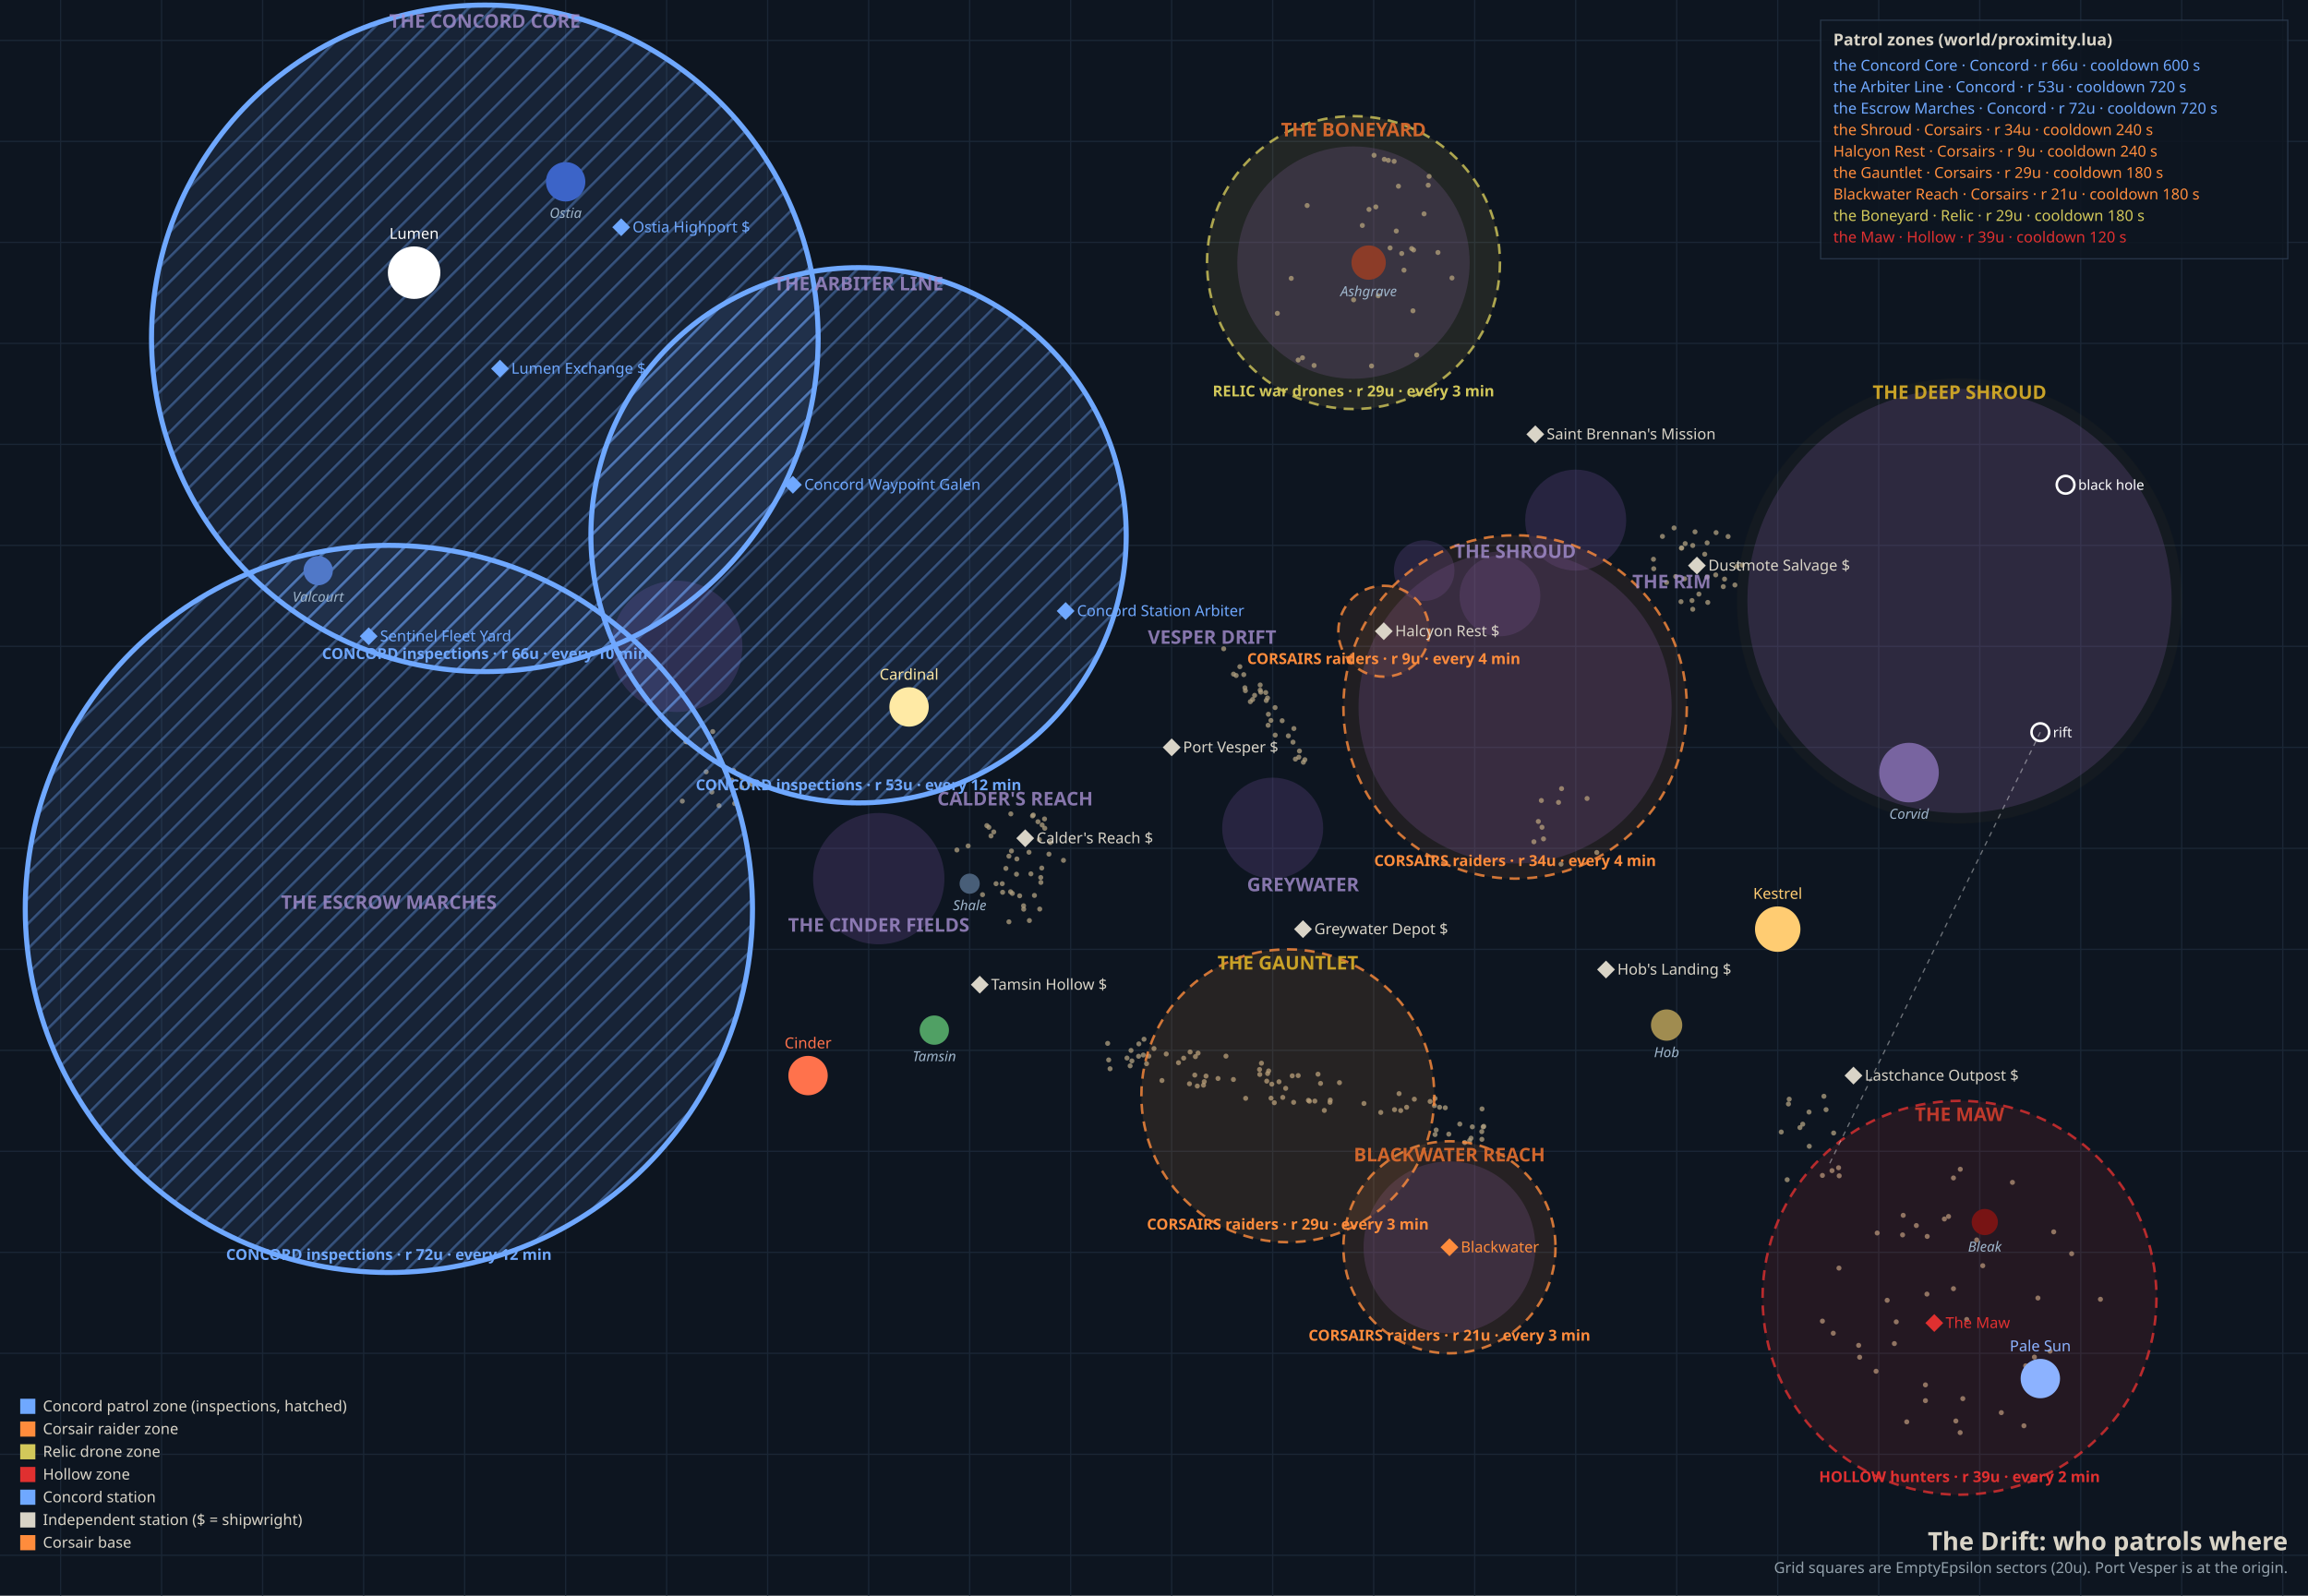
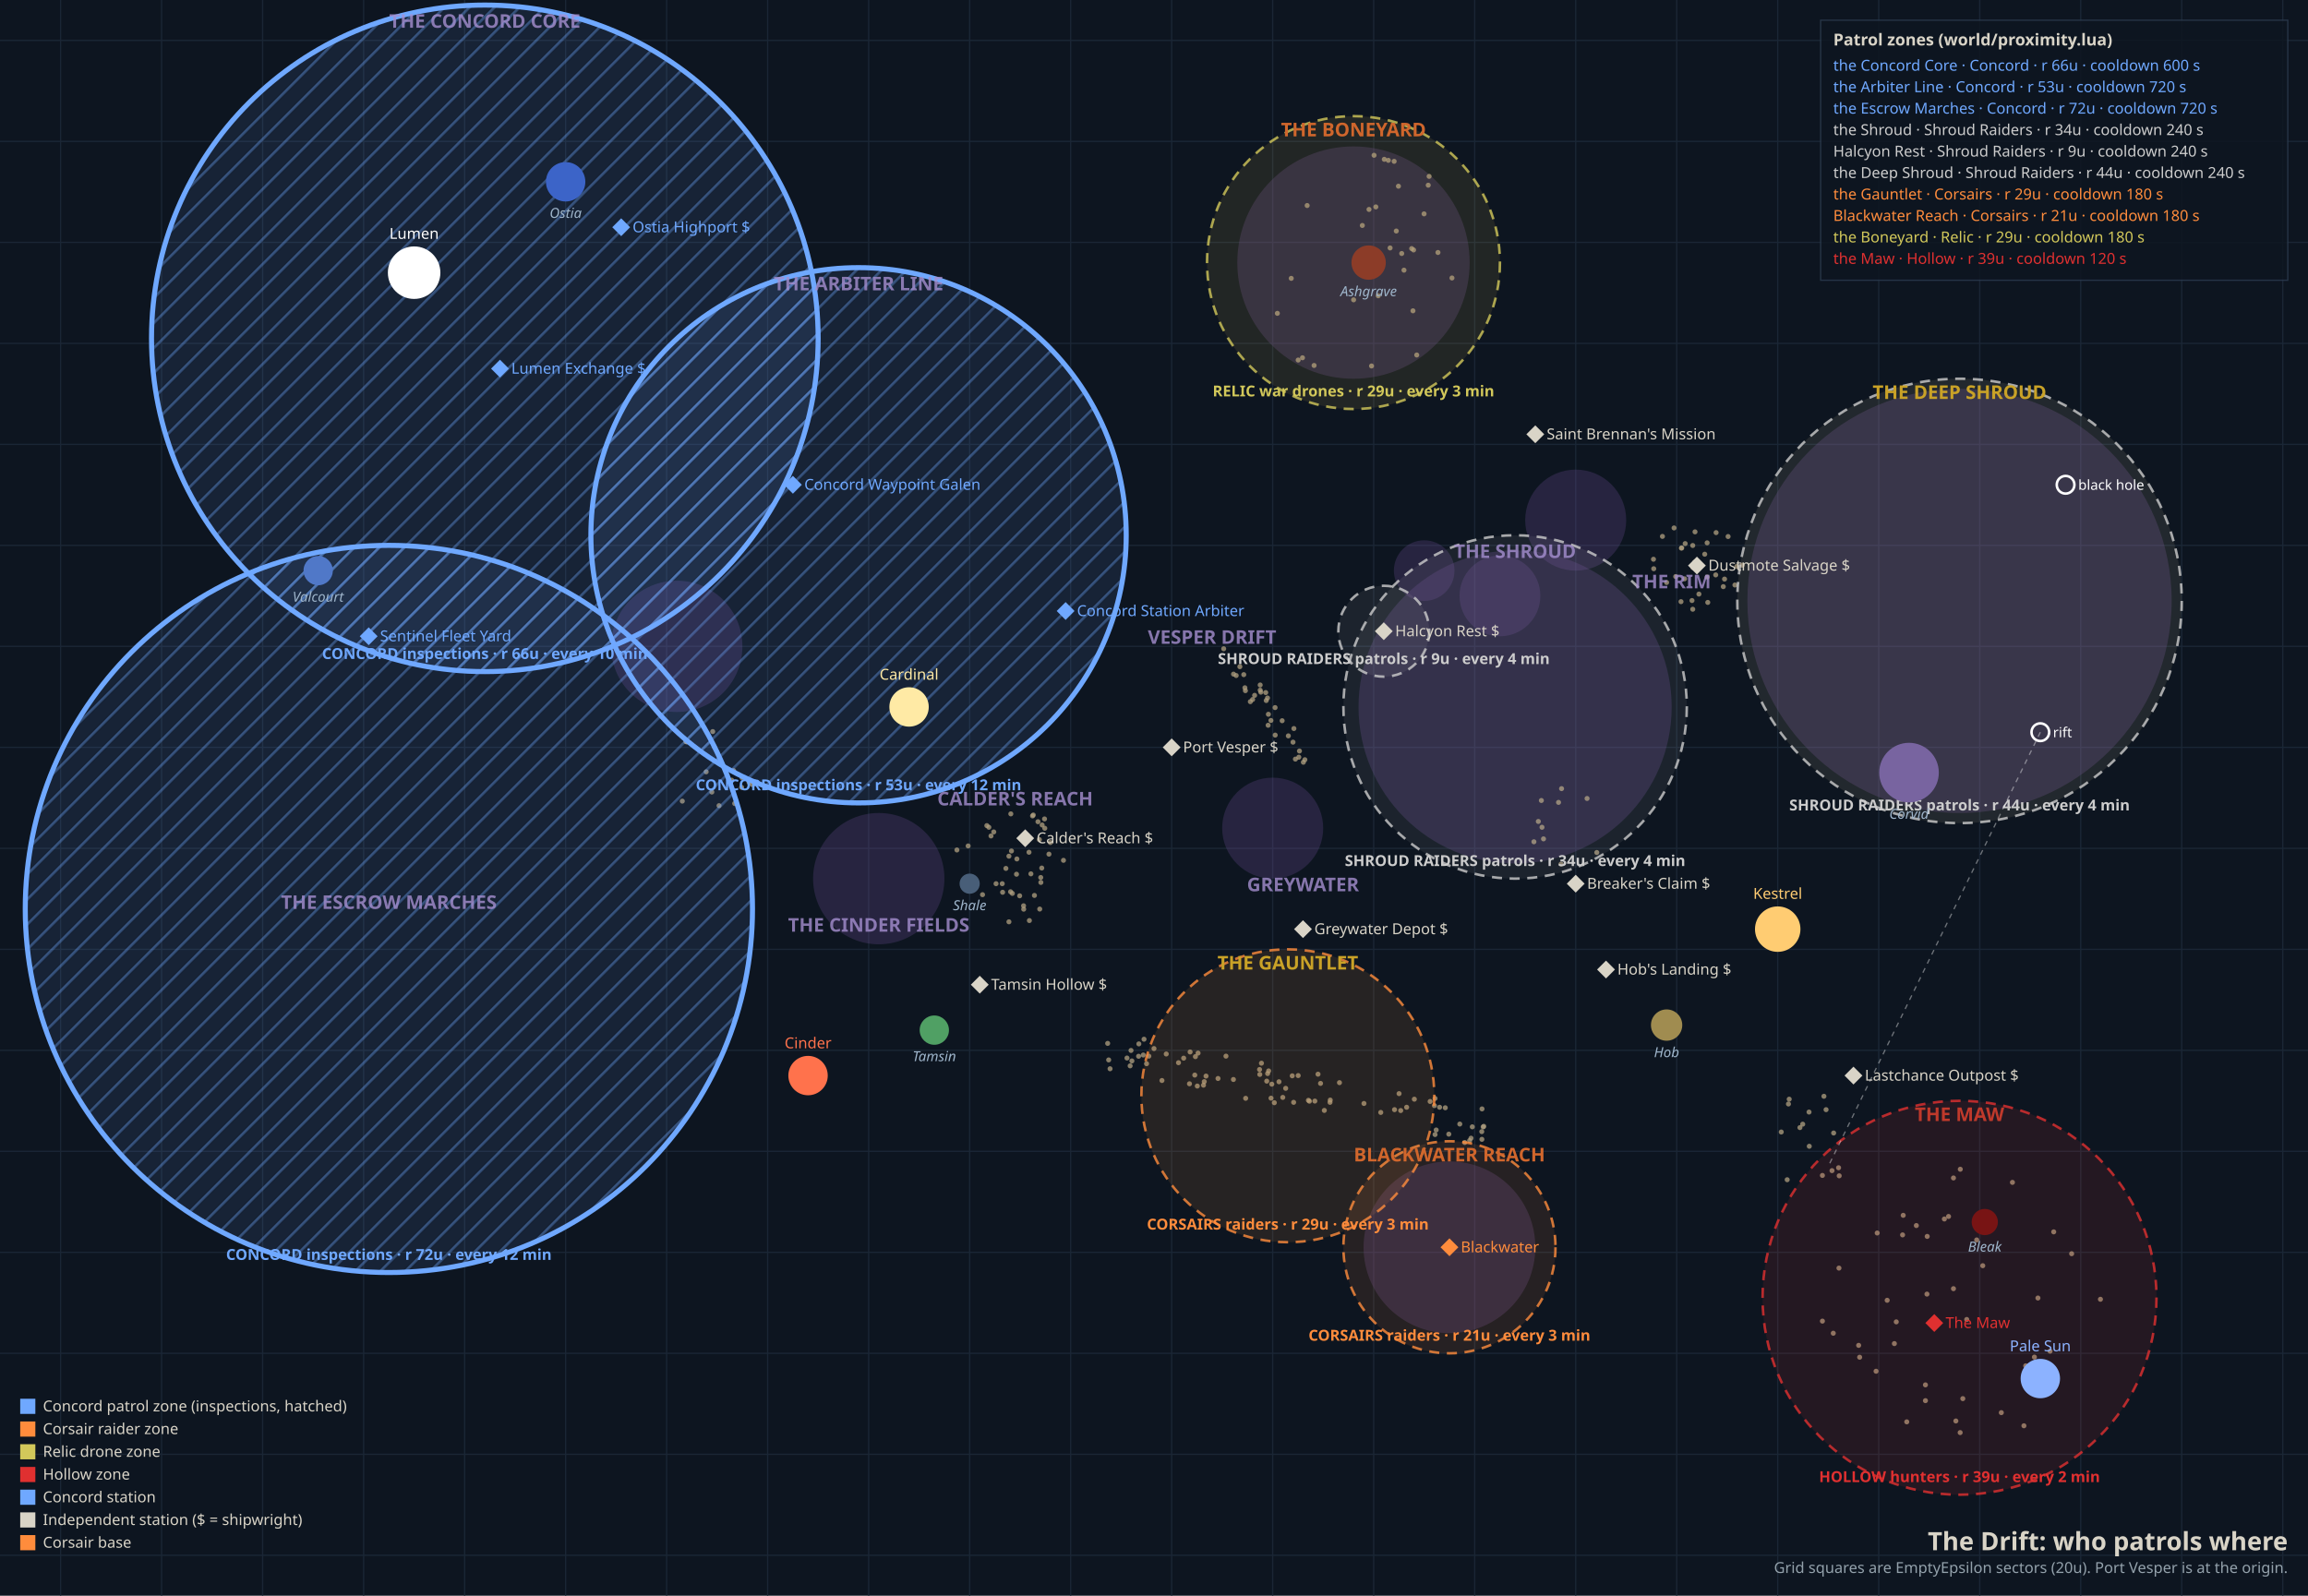
<svg xmlns="http://www.w3.org/2000/svg" viewBox="0 0 1828 1264" font-family="system-ui, sans-serif">
  <rect width="1828" height="1264" fill="#0d1520" />
  <line x1="-32.0" y1="0" x2="-32.0" y2="1264" stroke="#1a2635" stroke-width="1" />
  <line x1="48.0" y1="0" x2="48.0" y2="1264" stroke="#1a2635" stroke-width="1" />
  <line x1="128.0" y1="0" x2="128.0" y2="1264" stroke="#1a2635" stroke-width="1" />
  <line x1="208.0" y1="0" x2="208.0" y2="1264" stroke="#1a2635" stroke-width="1" />
  <line x1="288.0" y1="0" x2="288.0" y2="1264" stroke="#1a2635" stroke-width="1" />
  <line x1="368.0" y1="0" x2="368.0" y2="1264" stroke="#1a2635" stroke-width="1" />
  <line x1="448.0" y1="0" x2="448.0" y2="1264" stroke="#1a2635" stroke-width="1" />
  <line x1="528.0" y1="0" x2="528.0" y2="1264" stroke="#1a2635" stroke-width="1" />
  <line x1="608.0" y1="0" x2="608.0" y2="1264" stroke="#1a2635" stroke-width="1" />
  <line x1="688.0" y1="0" x2="688.0" y2="1264" stroke="#1a2635" stroke-width="1" />
  <line x1="768.0" y1="0" x2="768.0" y2="1264" stroke="#1a2635" stroke-width="1" />
  <line x1="848.0" y1="0" x2="848.0" y2="1264" stroke="#1a2635" stroke-width="1" />
  <line x1="928.0" y1="0" x2="928.0" y2="1264" stroke="#1a2635" stroke-width="1" />
  <line x1="1008.0" y1="0" x2="1008.0" y2="1264" stroke="#1a2635" stroke-width="1" />
  <line x1="1088.0" y1="0" x2="1088.0" y2="1264" stroke="#1a2635" stroke-width="1" />
  <line x1="1168.0" y1="0" x2="1168.0" y2="1264" stroke="#1a2635" stroke-width="1" />
  <line x1="1248.0" y1="0" x2="1248.0" y2="1264" stroke="#1a2635" stroke-width="1" />
  <line x1="1328.0" y1="0" x2="1328.0" y2="1264" stroke="#1a2635" stroke-width="1" />
  <line x1="1408.0" y1="0" x2="1408.0" y2="1264" stroke="#1a2635" stroke-width="1" />
  <line x1="1488.0" y1="0" x2="1488.0" y2="1264" stroke="#1a2635" stroke-width="1" />
  <line x1="1568.0" y1="0" x2="1568.0" y2="1264" stroke="#1a2635" stroke-width="1" />
  <line x1="1648.0" y1="0" x2="1648.0" y2="1264" stroke="#1a2635" stroke-width="1" />
  <line x1="1728.0" y1="0" x2="1728.0" y2="1264" stroke="#1a2635" stroke-width="1" />
  <line x1="1808.0" y1="0" x2="1808.0" y2="1264" stroke="#1a2635" stroke-width="1" />
  <line x1="0" y1="-48.0" x2="1828" y2="-48.0" stroke="#1a2635" stroke-width="1" />
  <line x1="0" y1="32.0" x2="1828" y2="32.0" stroke="#1a2635" stroke-width="1" />
  <line x1="0" y1="112.0" x2="1828" y2="112.0" stroke="#1a2635" stroke-width="1" />
  <line x1="0" y1="192.0" x2="1828" y2="192.0" stroke="#1a2635" stroke-width="1" />
  <line x1="0" y1="272.0" x2="1828" y2="272.0" stroke="#1a2635" stroke-width="1" />
  <line x1="0" y1="352.0" x2="1828" y2="352.0" stroke="#1a2635" stroke-width="1" />
  <line x1="0" y1="432.0" x2="1828" y2="432.0" stroke="#1a2635" stroke-width="1" />
  <line x1="0" y1="512.0" x2="1828" y2="512.0" stroke="#1a2635" stroke-width="1" />
  <line x1="0" y1="592.0" x2="1828" y2="592.0" stroke="#1a2635" stroke-width="1" />
  <line x1="0" y1="672.0" x2="1828" y2="672.0" stroke="#1a2635" stroke-width="1" />
  <line x1="0" y1="752.0" x2="1828" y2="752.0" stroke="#1a2635" stroke-width="1" />
  <line x1="0" y1="832.0" x2="1828" y2="832.0" stroke="#1a2635" stroke-width="1" />
  <line x1="0" y1="912.0" x2="1828" y2="912.0" stroke="#1a2635" stroke-width="1" />
  <line x1="0" y1="992.0" x2="1828" y2="992.0" stroke="#1a2635" stroke-width="1" />
  <line x1="0" y1="1072.0" x2="1828" y2="1072.0" stroke="#1a2635" stroke-width="1" />
  <line x1="0" y1="1152.0" x2="1828" y2="1152.0" stroke="#1a2635" stroke-width="1" />
  <line x1="0" y1="1232.0" x2="1828" y2="1232.0" stroke="#1a2635" stroke-width="1" />
  <circle cx="1200.0" cy="560.0" r="124.0" fill="#6a4c93" opacity="0.28" />
  <circle cx="1552.0" cy="476.0" r="168.0" fill="#6a4c93" opacity="0.28" />
  <circle cx="1148.0" cy="988.0" r="68.0" fill="#6a4c93" opacity="0.28" />
  <circle cx="1072.0" cy="208.0" r="92.0" fill="#6a4c93" opacity="0.28" />
  <circle cx="696.0" cy="696.0" r="52.0" fill="#6a4c93" opacity="0.28" />
  <circle cx="1008.0" cy="656.0" r="40.0" fill="#6a4c93" opacity="0.28" />
  <circle cx="536.0" cy="512.0" r="52.0" fill="#6a4c93" opacity="0.28" />
  <circle cx="1188.0" cy="472.0" r="32.0" fill="#6a4c93" opacity="0.28" />
  <circle cx="1248.0" cy="412.0" r="40.0" fill="#6a4c93" opacity="0.28" />
  <circle cx="1128.0" cy="452.0" r="24.0" fill="#6a4c93" opacity="0.28" />
  <circle cx="799.1" cy="678.2" r="2" fill="#b0a080" opacity="0.75" />
  <circle cx="800.4" cy="706.4" r="2" fill="#b0a080" opacity="0.75" />
  <circle cx="800.6" cy="644.7" r="2" fill="#b0a080" opacity="0.75" />
  <circle cx="815.0" cy="675.1" r="2" fill="#b0a080" opacity="0.75" />
  <circle cx="796.7" cy="687.9" r="2" fill="#b0a080" opacity="0.75" />
  <circle cx="810.7" cy="717.5" r="2" fill="#b0a080" opacity="0.75" />
  <circle cx="825.1" cy="687.6" r="2" fill="#b0a080" opacity="0.75" />
  <circle cx="783.2" cy="655.3" r="2" fill="#b0a080" opacity="0.75" />
  <circle cx="810.8" cy="720.2" r="2" fill="#b0a080" opacity="0.75" />
  <circle cx="805.4" cy="680.4" r="2" fill="#b0a080" opacity="0.75" />
  <circle cx="817.8" cy="646.3" r="2" fill="#b0a080" opacity="0.75" />
  <circle cx="793.8" cy="700.0" r="2" fill="#b0a080" opacity="0.75" />
  <circle cx="830.8" cy="676.6" r="2" fill="#b0a080" opacity="0.75" />
  <circle cx="816.5" cy="692.2" r="2" fill="#b0a080" opacity="0.75" />
  <circle cx="825.4" cy="653.5" r="2" fill="#b0a080" opacity="0.75" />
  <circle cx="818.4" cy="645.6" r="2" fill="#b0a080" opacity="0.75" />
  <circle cx="757.9" cy="673.3" r="2" fill="#b0a080" opacity="0.75" />
  <circle cx="778.2" cy="708.7" r="2" fill="#b0a080" opacity="0.75" />
  <circle cx="822.1" cy="650.9" r="2" fill="#b0a080" opacity="0.75" />
  <circle cx="827.5" cy="656.1" r="2" fill="#b0a080" opacity="0.75" />
  <circle cx="801.1" cy="674.1" r="2" fill="#b0a080" opacity="0.75" />
  <circle cx="807.6" cy="709.6" r="2" fill="#b0a080" opacity="0.75" />
  <circle cx="824.3" cy="695.1" r="2" fill="#b0a080" opacity="0.75" />
  <circle cx="824.4" cy="699.0" r="2" fill="#b0a080" opacity="0.75" />
  <circle cx="784.9" cy="662.2" r="2" fill="#b0a080" opacity="0.75" />
  <circle cx="788.9" cy="700.0" r="2" fill="#b0a080" opacity="0.75" />
  <circle cx="799.1" cy="730.2" r="2" fill="#b0a080" opacity="0.75" />
  <circle cx="781.6" cy="654.0" r="2" fill="#b0a080" opacity="0.75" />
  <circle cx="823.5" cy="720.1" r="2" fill="#b0a080" opacity="0.75" />
  <circle cx="819.3" cy="709.3" r="2" fill="#b0a080" opacity="0.75" />
  <circle cx="842.3" cy="681.5" r="2" fill="#b0a080" opacity="0.75" />
  <circle cx="766.8" cy="670.1" r="2" fill="#b0a080" opacity="0.75" />
  <circle cx="827.3" cy="648.7" r="2" fill="#b0a080" opacity="0.75" />
  <circle cx="805.1" cy="692.5" r="2" fill="#b0a080" opacity="0.75" />
  <circle cx="794.1" cy="706.8" r="2" fill="#b0a080" opacity="0.75" />
  <circle cx="815.3" cy="729.2" r="2" fill="#b0a080" opacity="0.75" />
  <circle cx="823.2" cy="665.1" r="2" fill="#b0a080" opacity="0.75" />
  <circle cx="787.1" cy="659.0" r="2" fill="#b0a080" opacity="0.75" />
  <circle cx="831.9" cy="667.4" r="2" fill="#b0a080" opacity="0.75" />
  <circle cx="801.8" cy="707.7" r="2" fill="#b0a080" opacity="0.75" />
  <circle cx="1045.9" cy="858.2" r="2" fill="#b0a080" opacity="0.75" />
  <circle cx="1048.9" cy="879.6" r="2" fill="#b0a080" opacity="0.75" />
  <circle cx="997.6" cy="847.2" r="2" fill="#b0a080" opacity="0.75" />
  <circle cx="1175.2" cy="892.2" r="2" fill="#b0a080" opacity="0.75" />
  <circle cx="906.1" cy="823.2" r="2" fill="#b0a080" opacity="0.75" />
  <circle cx="908.1" cy="842.6" r="2" fill="#b0a080" opacity="0.75" />
  <circle cx="1114.1" cy="877.1" r="2" fill="#b0a080" opacity="0.75" />
  <circle cx="895.8" cy="832.1" r="2" fill="#b0a080" opacity="0.75" />
  <circle cx="1174.7" cy="892.7" r="2" fill="#b0a080" opacity="0.75" />
  <circle cx="1165.1" cy="901.6" r="2" fill="#b0a080" opacity="0.75" />
  <circle cx="878.1" cy="839.6" r="2" fill="#b0a080" opacity="0.75" />
  <circle cx="1080.3" cy="874.1" r="2" fill="#b0a080" opacity="0.75" />
  <circle cx="955.2" cy="852.4" r="2" fill="#b0a080" opacity="0.75" />
  <circle cx="909.9" cy="836.6" r="2" fill="#b0a080" opacity="0.75" />
  <circle cx="1009.3" cy="873.5" r="2" fill="#b0a080" opacity="0.75" />
  <circle cx="1140.2" cy="877.1" r="2" fill="#b0a080" opacity="0.75" />
  <circle cx="1028.2" cy="852.0" r="2" fill="#b0a080" opacity="0.75" />
  <circle cx="1147.5" cy="898.4" r="2" fill="#b0a080" opacity="0.75" />
  <circle cx="964.7" cy="854.3" r="2" fill="#b0a080" opacity="0.75" />
  <circle cx="1060.9" cy="857.6" r="2" fill="#b0a080" opacity="0.75" />
  <circle cx="1104.5" cy="879.0" r="2" fill="#b0a080" opacity="0.75" />
  <circle cx="1109.4" cy="879.7" r="2" fill="#b0a080" opacity="0.75" />
  <circle cx="877.3" cy="826.5" r="2" fill="#b0a080" opacity="0.75" />
  <circle cx="879.2" cy="846.6" r="2" fill="#b0a080" opacity="0.75" />
  <circle cx="1137.5" cy="895.1" r="2" fill="#b0a080" opacity="0.75" />
  <circle cx="971.0" cy="836.6" r="2" fill="#b0a080" opacity="0.75" />
  <circle cx="1136.6" cy="898.7" r="2" fill="#b0a080" opacity="0.75" />
  <circle cx="901.8" cy="836.7" r="2" fill="#b0a080" opacity="0.75" />
  <circle cx="895.1" cy="844.3" r="2" fill="#b0a080" opacity="0.75" />
  <circle cx="1108.1" cy="866.3" r="2" fill="#b0a080" opacity="0.75" />
  <circle cx="1018.3" cy="862.1" r="2" fill="#b0a080" opacity="0.75" />
  <circle cx="953.2" cy="859.6" r="2" fill="#b0a080" opacity="0.75" />
  <circle cx="1004.8" cy="848.3" r="2" fill="#b0a080" opacity="0.75" />
  <circle cx="1036.3" cy="871.6" r="2" fill="#b0a080" opacity="0.75" />
  <circle cx="937.5" cy="838.2" r="2" fill="#b0a080" opacity="0.75" />
  <circle cx="1173.6" cy="896.4" r="2" fill="#b0a080" opacity="0.75" />
  <circle cx="1007.3" cy="858.8" r="2" fill="#b0a080" opacity="0.75" />
  <circle cx="914.0" cy="830.6" r="2" fill="#b0a080" opacity="0.75" />
  <circle cx="976.9" cy="855.1" r="2" fill="#b0a080" opacity="0.75" />
  <circle cx="946.8" cy="837.0" r="2" fill="#b0a080" opacity="0.75" />
  <circle cx="896.5" cy="840.4" r="2" fill="#b0a080" opacity="0.75" />
  <circle cx="942.1" cy="858.5" r="2" fill="#b0a080" opacity="0.75" />
  <circle cx="1136.6" cy="870.1" r="2" fill="#b0a080" opacity="0.75" />
  <circle cx="946.3" cy="851.6" r="2" fill="#b0a080" opacity="0.75" />
  <circle cx="942.6" cy="833.3" r="2" fill="#b0a080" opacity="0.75" />
  <circle cx="1156.2" cy="890.4" r="2" fill="#b0a080" opacity="0.75" />
  <circle cx="1016.0" cy="869.3" r="2" fill="#b0a080" opacity="0.75" />
  <circle cx="1120.2" cy="870.7" r="2" fill="#b0a080" opacity="0.75" />
  <circle cx="905.5" cy="835.7" r="2" fill="#b0a080" opacity="0.75" />
  <circle cx="1003.3" cy="856.4" r="2" fill="#b0a080" opacity="0.75" />
  <circle cx="1093.6" cy="881.2" r="2" fill="#b0a080" opacity="0.75" />
  <circle cx="1173.8" cy="878.4" r="2" fill="#b0a080" opacity="0.75" />
  <circle cx="997.8" cy="851.1" r="2" fill="#b0a080" opacity="0.75" />
  <circle cx="1136.1" cy="875.8" r="2" fill="#b0a080" opacity="0.75" />
  <circle cx="933.4" cy="841.8" r="2" fill="#b0a080" opacity="0.75" />
  <circle cx="1004.0" cy="850.4" r="2" fill="#b0a080" opacity="0.75" />
  <circle cx="948.3" cy="860.3" r="2" fill="#b0a080" opacity="0.75" />
  <circle cx="1006.7" cy="869.9" r="2" fill="#b0a080" opacity="0.75" />
  <circle cx="1043.9" cy="850.9" r="2" fill="#b0a080" opacity="0.75" />
  <circle cx="1173.7" cy="902.5" r="2" fill="#b0a080" opacity="0.75" />
  <circle cx="1164.0" cy="903.5" r="2" fill="#b0a080" opacity="0.75" />
  <circle cx="1132.7" cy="872.5" r="2" fill="#b0a080" opacity="0.75" />
  <circle cx="1023.5" cy="852.2" r="2" fill="#b0a080" opacity="0.75" />
  <circle cx="999.1" cy="842.2" r="2" fill="#b0a080" opacity="0.75" />
  <circle cx="986.6" cy="870.0" r="2" fill="#b0a080" opacity="0.75" />
  <circle cx="953.8" cy="856.8" r="2" fill="#b0a080" opacity="0.75" />
  <circle cx="1013.0" cy="856.9" r="2" fill="#b0a080" opacity="0.75" />
  <circle cx="1160.1" cy="905.0" r="2" fill="#b0a080" opacity="0.75" />
  <circle cx="1041.4" cy="872.2" r="2" fill="#b0a080" opacity="0.75" />
  <circle cx="923.7" cy="834.9" r="2" fill="#b0a080" opacity="0.75" />
  <circle cx="1166.1" cy="892.6" r="2" fill="#b0a080" opacity="0.75" />
  <circle cx="1037.1" cy="872.3" r="2" fill="#b0a080" opacity="0.75" />
  <circle cx="892.6" cy="838.1" r="2" fill="#b0a080" opacity="0.75" />
  <circle cx="1024.6" cy="873.2" r="2" fill="#b0a080" opacity="0.75" />
  <circle cx="920.3" cy="855.9" r="2" fill="#b0a080" opacity="0.75" />
  <circle cx="902.0" cy="826.9" r="2" fill="#b0a080" opacity="0.75" />
  <circle cx="1053.4" cy="873.2" r="2" fill="#b0a080" opacity="0.75" />
  <circle cx="948.9" cy="834.2" r="2" fill="#b0a080" opacity="0.75" />
  <circle cx="1144.7" cy="877.5" r="2" fill="#b0a080" opacity="0.75" />
  <circle cx="1053.6" cy="871.4" r="2" fill="#b0a080" opacity="0.75" />
  <circle cx="1320.0" cy="461.4" r="2" fill="#b0a080" opacity="0.75" />
  <circle cx="1309.6" cy="443.0" r="2" fill="#b0a080" opacity="0.75" />
  <circle cx="1352.6" cy="477.2" r="2" fill="#b0a080" opacity="0.75" />
  <circle cx="1345.6" cy="470.6" r="2" fill="#b0a080" opacity="0.75" />
  <circle cx="1334.7" cy="430.6" r="2" fill="#b0a080" opacity="0.75" />
  <circle cx="1331.4" cy="476.6" r="2" fill="#b0a080" opacity="0.75" />
  <circle cx="1365.9" cy="458.7" r="2" fill="#b0a080" opacity="0.75" />
  <circle cx="1379.9" cy="447.7" r="2" fill="#b0a080" opacity="0.75" />
  <circle cx="1358.9" cy="455.4" r="2" fill="#b0a080" opacity="0.75" />
  <circle cx="1340.7" cy="482.6" r="2" fill="#b0a080" opacity="0.75" />
  <circle cx="1368.7" cy="425.0" r="2" fill="#b0a080" opacity="0.75" />
  <circle cx="1334.2" cy="458.5" r="2" fill="#b0a080" opacity="0.75" />
  <circle cx="1359.2" cy="421.9" r="2" fill="#b0a080" opacity="0.75" />
  <circle cx="1316.7" cy="424.9" r="2" fill="#b0a080" opacity="0.75" />
  <circle cx="1342.2" cy="445.4" r="2" fill="#b0a080" opacity="0.75" />
  <circle cx="1352.1" cy="430.0" r="2" fill="#b0a080" opacity="0.75" />
  <circle cx="1325.9" cy="418.2" r="2" fill="#b0a080" opacity="0.75" />
  <circle cx="1352.1" cy="457.1" r="2" fill="#b0a080" opacity="0.75" />
  <circle cx="1364.9" cy="464.7" r="2" fill="#b0a080" opacity="0.75" />
  <circle cx="1340.1" cy="475.7" r="2" fill="#b0a080" opacity="0.75" />
  <circle cx="1340.7" cy="432.1" r="2" fill="#b0a080" opacity="0.75" />
  <circle cx="1331.7" cy="434.2" r="2" fill="#b0a080" opacity="0.75" />
  <circle cx="1309.8" cy="450.5" r="2" fill="#b0a080" opacity="0.75" />
  <circle cx="1350.2" cy="439.0" r="2" fill="#b0a080" opacity="0.75" />
  <circle cx="1327.2" cy="456.7" r="2" fill="#b0a080" opacity="0.75" />
  <circle cx="1375.6" cy="448.7" r="2" fill="#b0a080" opacity="0.75" />
  <circle cx="1332.0" cy="434.0" r="2" fill="#b0a080" opacity="0.75" />
  <circle cx="1342.5" cy="421.3" r="2" fill="#b0a080" opacity="0.75" />
  <circle cx="1340.8" cy="449.6" r="2" fill="#b0a080" opacity="0.75" />
  <circle cx="1374.1" cy="463.4" r="2" fill="#b0a080" opacity="0.75" />
  <circle cx="1127.9" cy="169.4" r="2" fill="#b0a080" opacity="0.75" />
  <circle cx="1107.6" cy="147.5" r="2" fill="#b0a080" opacity="0.75" />
  <circle cx="1091.6" cy="234.3" r="2" fill="#b0a080" opacity="0.75" />
  <circle cx="1040.8" cy="289.5" r="2" fill="#b0a080" opacity="0.75" />
  <circle cx="1096.4" cy="126.2" r="2" fill="#b0a080" opacity="0.75" />
  <circle cx="1105.9" cy="183.0" r="2" fill="#b0a080" opacity="0.75" />
  <circle cx="1072.1" cy="237.5" r="2" fill="#b0a080" opacity="0.75" />
  <circle cx="1088.3" cy="123.0" r="2" fill="#b0a080" opacity="0.75" />
  <circle cx="1011.7" cy="248.2" r="2" fill="#b0a080" opacity="0.75" />
  <circle cx="1122.1" cy="281.2" r="2" fill="#b0a080" opacity="0.75" />
  <circle cx="1131.9" cy="139.7" r="2" fill="#b0a080" opacity="0.75" />
  <circle cx="1104.2" cy="127.8" r="2" fill="#b0a080" opacity="0.75" />
  <circle cx="1150.0" cy="220.2" r="2" fill="#b0a080" opacity="0.75" />
  <circle cx="1028.2" cy="285.2" r="2" fill="#b0a080" opacity="0.75" />
  <circle cx="1099.6" cy="127.0" r="2" fill="#b0a080" opacity="0.75" />
  <circle cx="1089.7" cy="163.9" r="2" fill="#b0a080" opacity="0.75" />
  <circle cx="1079.0" cy="178.6" r="2" fill="#b0a080" opacity="0.75" />
  <circle cx="1131.2" cy="146.7" r="2" fill="#b0a080" opacity="0.75" />
  <circle cx="1086.3" cy="289.9" r="2" fill="#b0a080" opacity="0.75" />
  <circle cx="1022.7" cy="220.5" r="2" fill="#b0a080" opacity="0.75" />
  <circle cx="1084.3" cy="165.9" r="2" fill="#b0a080" opacity="0.75" />
  <circle cx="1112.0" cy="214.0" r="2" fill="#b0a080" opacity="0.75" />
  <circle cx="1031.6" cy="283.4" r="2" fill="#b0a080" opacity="0.75" />
  <circle cx="1119.6" cy="198.0" r="2" fill="#b0a080" opacity="0.75" />
  <circle cx="1035.3" cy="162.8" r="2" fill="#b0a080" opacity="0.75" />
  <circle cx="1138.9" cy="200.0" r="2" fill="#b0a080" opacity="0.75" />
  <circle cx="1101.0" cy="196.4" r="2" fill="#b0a080" opacity="0.75" />
  <circle cx="1110.2" cy="200.8" r="2" fill="#b0a080" opacity="0.75" />
  <circle cx="1118.1" cy="196.9" r="2" fill="#b0a080" opacity="0.75" />
  <circle cx="1119.1" cy="246.2" r="2" fill="#b0a080" opacity="0.75" />
  <circle cx="1543.3" cy="963.6" r="2" fill="#b0a080" opacity="0.75" />
  <circle cx="1486.8" cy="976.7" r="2" fill="#b0a080" opacity="0.75" />
  <circle cx="1485.9" cy="1086.2" r="2" fill="#b0a080" opacity="0.75" />
  <circle cx="1549.1" cy="1125.6" r="2" fill="#b0a080" opacity="0.75" />
  <circle cx="1663.6" cy="1029.2" r="2" fill="#b0a080" opacity="0.75" />
  <circle cx="1456.5" cy="1004.5" r="2" fill="#b0a080" opacity="0.75" />
  <circle cx="1547.2" cy="933.1" r="2" fill="#b0a080" opacity="0.75" />
  <circle cx="1531.8" cy="1051.1" r="2" fill="#b0a080" opacity="0.75" />
  <circle cx="1517.8" cy="970.8" r="2" fill="#b0a080" opacity="0.75" />
  <circle cx="1510.2" cy="1126.3" r="2" fill="#b0a080" opacity="0.75" />
  <circle cx="1540.0" cy="965.6" r="2" fill="#b0a080" opacity="0.75" />
  <circle cx="1525.0" cy="1097.0" r="2" fill="#b0a080" opacity="0.75" />
  <circle cx="1500.4" cy="1064.3" r="2" fill="#b0a080" opacity="0.75" />
  <circle cx="1604.4" cy="1081.9" r="2" fill="#b0a080" opacity="0.75" />
  <circle cx="1640.8" cy="993.1" r="2" fill="#b0a080" opacity="0.75" />
  <circle cx="1626.6" cy="975.8" r="2" fill="#b0a080" opacity="0.75" />
  <circle cx="1525.0" cy="1109.5" r="2" fill="#b0a080" opacity="0.75" />
  <circle cx="1614.1" cy="1028.2" r="2" fill="#b0a080" opacity="0.75" />
  <circle cx="1472.1" cy="1065.7" r="2" fill="#b0a080" opacity="0.75" />
  <circle cx="1507.4" cy="962.7" r="2" fill="#b0a080" opacity="0.75" />
  <circle cx="1501.9" cy="1047.1" r="2" fill="#b0a080" opacity="0.75" />
  <circle cx="1443.4" cy="1046.5" r="2" fill="#b0a080" opacity="0.75" />
  <circle cx="1565.6" cy="982.2" r="2" fill="#b0a080" opacity="0.75" />
  <circle cx="1623.7" cy="1070.3" r="2" fill="#b0a080" opacity="0.75" />
  <circle cx="1506.9" cy="978.2" r="2" fill="#b0a080" opacity="0.75" />
  <circle cx="1593.9" cy="936.6" r="2" fill="#b0a080" opacity="0.75" />
  <circle cx="1526.4" cy="979.4" r="2" fill="#b0a080" opacity="0.75" />
  <circle cx="1557.7" cy="1045.2" r="2" fill="#b0a080" opacity="0.75" />
  <circle cx="1554.6" cy="1107.9" r="2" fill="#b0a080" opacity="0.75" />
  <circle cx="1570.4" cy="1002.6" r="2" fill="#b0a080" opacity="0.75" />
  <circle cx="1472.9" cy="1075.1" r="2" fill="#b0a080" opacity="0.75" />
  <circle cx="1585.1" cy="1119.0" r="2" fill="#b0a080" opacity="0.75" />
  <circle cx="1494.7" cy="1030.0" r="2" fill="#b0a080" opacity="0.75" />
  <circle cx="1547.2" cy="1020.8" r="2" fill="#b0a080" opacity="0.75" />
  <circle cx="1552.6" cy="926.2" r="2" fill="#b0a080" opacity="0.75" />
  <circle cx="1611.3" cy="1075.0" r="2" fill="#b0a080" opacity="0.75" />
  <circle cx="1603.0" cy="1129.4" r="2" fill="#b0a080" opacity="0.75" />
  <circle cx="1526.2" cy="1025.1" r="2" fill="#b0a080" opacity="0.75" />
  <circle cx="1552.5" cy="1134.8" r="2" fill="#b0a080" opacity="0.75" />
  <circle cx="1452.0" cy="1056.1" r="2" fill="#b0a080" opacity="0.75" />
  <circle cx="1010.0" cy="582.3" r="2" fill="#b0a080" opacity="0.75" />
  <circle cx="1004.4" cy="574.5" r="2" fill="#b0a080" opacity="0.75" />
  <circle cx="1033.5" cy="601.8" r="2" fill="#b0a080" opacity="0.75" />
  <circle cx="1020.4" cy="582.9" r="2" fill="#b0a080" opacity="0.75" />
  <circle cx="1029.2" cy="594.9" r="2" fill="#b0a080" opacity="0.75" />
  <circle cx="1032.3" cy="603.8" r="2" fill="#b0a080" opacity="0.75" />
  <circle cx="1002.9" cy="554.9" r="2" fill="#b0a080" opacity="0.75" />
  <circle cx="979.1" cy="535.1" r="2" fill="#b0a080" opacity="0.75" />
  <circle cx="1024.1" cy="587.9" r="2" fill="#b0a080" opacity="0.75" />
  <circle cx="1015.5" cy="570.9" r="2" fill="#b0a080" opacity="0.75" />
  <circle cx="969.2" cy="513.9" r="2" fill="#b0a080" opacity="0.75" />
  <circle cx="985.1" cy="534.4" r="2" fill="#b0a080" opacity="0.75" />
  <circle cx="1009.9" cy="560.5" r="2" fill="#b0a080" opacity="0.75" />
  <circle cx="977.0" cy="534.0" r="2" fill="#b0a080" opacity="0.75" />
  <circle cx="1024.8" cy="577.1" r="2" fill="#b0a080" opacity="0.75" />
  <circle cx="993.7" cy="550.8" r="2" fill="#b0a080" opacity="0.75" />
  <circle cx="998.6" cy="548.3" r="2" fill="#b0a080" opacity="0.75" />
  <circle cx="990.3" cy="555.8" r="2" fill="#b0a080" opacity="0.75" />
  <circle cx="1006.6" cy="570.7" r="2" fill="#b0a080" opacity="0.75" />
  <circle cx="1028.7" cy="599.8" r="2" fill="#b0a080" opacity="0.75" />
  <circle cx="998.1" cy="542.6" r="2" fill="#b0a080" opacity="0.75" />
  <circle cx="986.4" cy="547.1" r="2" fill="#b0a080" opacity="0.75" />
  <circle cx="1026.0" cy="601.3" r="2" fill="#b0a080" opacity="0.75" />
  <circle cx="992.1" cy="554.1" r="2" fill="#b0a080" opacity="0.75" />
  <circle cx="1004.6" cy="565.8" r="2" fill="#b0a080" opacity="0.75" />
  <circle cx="982.0" cy="528.1" r="2" fill="#b0a080" opacity="0.75" />
  <circle cx="1002.5" cy="548.6" r="2" fill="#b0a080" opacity="0.75" />
  <circle cx="986.0" cy="544.8" r="2" fill="#b0a080" opacity="0.75" />
  <circle cx="998.1" cy="546.7" r="2" fill="#b0a080" opacity="0.75" />
  <circle cx="1003.9" cy="552.9" r="2" fill="#b0a080" opacity="0.75" />
  <circle cx="559.3" cy="611.4" r="2" fill="#b0a080" opacity="0.75" />
  <circle cx="540.4" cy="634.6" r="2" fill="#b0a080" opacity="0.75" />
  <circle cx="595.6" cy="621.4" r="2" fill="#b0a080" opacity="0.75" />
  <circle cx="581.9" cy="636.5" r="2" fill="#b0a080" opacity="0.75" />
  <circle cx="587.4" cy="623.7" r="2" fill="#b0a080" opacity="0.75" />
  <circle cx="569.5" cy="638.2" r="2" fill="#b0a080" opacity="0.75" />
  <circle cx="565.7" cy="591.4" r="2" fill="#b0a080" opacity="0.75" />
  <circle cx="564.5" cy="579.5" r="2" fill="#b0a080" opacity="0.75" />
  <circle cx="563.8" cy="627.4" r="2" fill="#b0a080" opacity="0.75" />
  <circle cx="593.2" cy="619.6" r="2" fill="#b0a080" opacity="0.75" />
  <circle cx="587.7" cy="616.0" r="2" fill="#b0a080" opacity="0.75" />
  <circle cx="543.2" cy="587.4" r="2" fill="#b0a080" opacity="0.75" />
  <circle cx="543.9" cy="587.7" r="2" fill="#b0a080" opacity="0.75" />
  <circle cx="581.0" cy="610.4" r="2" fill="#b0a080" opacity="0.75" />
  <circle cx="579.5" cy="618.0" r="2" fill="#b0a080" opacity="0.75" />
  <circle cx="1451.0" cy="927.3" r="2" fill="#b0a080" opacity="0.75" />
  <circle cx="1410.8" cy="896.7" r="2" fill="#b0a080" opacity="0.75" />
  <circle cx="1417.1" cy="870.7" r="2" fill="#b0a080" opacity="0.75" />
  <circle cx="1443.4" cy="931.1" r="2" fill="#b0a080" opacity="0.75" />
  <circle cx="1427.8" cy="890.5" r="2" fill="#b0a080" opacity="0.75" />
  <circle cx="1444.6" cy="868.4" r="2" fill="#b0a080" opacity="0.75" />
  <circle cx="1433.0" cy="908.0" r="2" fill="#b0a080" opacity="0.75" />
  <circle cx="1415.5" cy="934.5" r="2" fill="#b0a080" opacity="0.75" />
  <circle cx="1452.3" cy="897.5" r="2" fill="#b0a080" opacity="0.75" />
  <circle cx="1425.6" cy="893.2" r="2" fill="#b0a080" opacity="0.75" />
  <circle cx="1416.5" cy="874.5" r="2" fill="#b0a080" opacity="0.75" />
  <circle cx="1456.2" cy="925.0" r="2" fill="#b0a080" opacity="0.75" />
  <circle cx="1446.3" cy="879.0" r="2" fill="#b0a080" opacity="0.75" />
  <circle cx="1456.7" cy="931.4" r="2" fill="#b0a080" opacity="0.75" />
  <circle cx="1432.8" cy="880.9" r="2" fill="#b0a080" opacity="0.75" />
  <circle cx="1222.5" cy="664.5" r="2" fill="#b0a080" opacity="0.75" />
  <circle cx="1221.3" cy="655.3" r="2" fill="#b0a080" opacity="0.75" />
  <circle cx="1257.0" cy="632.5" r="2" fill="#b0a080" opacity="0.75" />
  <circle cx="1264.7" cy="675.3" r="2" fill="#b0a080" opacity="0.75" />
  <circle cx="1220.8" cy="634.1" r="2" fill="#b0a080" opacity="0.75" />
  <circle cx="1234.4" cy="635.6" r="2" fill="#b0a080" opacity="0.75" />
  <circle cx="1236.8" cy="624.7" r="2" fill="#b0a080" opacity="0.75" />
  <circle cx="1236.4" cy="684.5" r="2" fill="#b0a080" opacity="0.75" />
  <circle cx="1218.4" cy="650.7" r="2" fill="#b0a080" opacity="0.75" />
  <circle cx="1214.9" cy="666.8" r="2" fill="#b0a080" opacity="0.75" />
  <circle cx="1020.0" cy="868.0" r="116.0" fill="#c9a227" opacity="0.04" stroke="#c9a227" stroke-width="1" stroke-opacity="0.35" />
  <circle cx="1148.0" cy="988.0" r="84.0" fill="#d0662c" opacity="0.04" stroke="#d0662c" stroke-width="1" stroke-opacity="0.35" />
  <circle cx="1552.0" cy="476.0" r="176.0" fill="#c9a227" opacity="0.04" stroke="#c9a227" stroke-width="1" stroke-opacity="0.35" />
  <circle cx="1072.0" cy="208.0" r="116.0" fill="#d0662c" opacity="0.04" stroke="#d0662c" stroke-width="1" stroke-opacity="0.35" />
  <circle cx="1552.0" cy="1028.0" r="156.0" fill="#c0392b" opacity="0.04" stroke="#c0392b" stroke-width="1" stroke-opacity="0.35" />
  <defs>
    <pattern id="concord" width="14" height="14" patternUnits="userSpaceOnUse" patternTransform="rotate(45)">
      <rect width="14" height="14" fill="#6fa8ff" opacity="0.10" />
      <line x1="0" y1="0" x2="0" y2="14" stroke="#6fa8ff" stroke-width="4" opacity="0.35" />
    </pattern>
  </defs>
  <circle cx="384.0" cy="268.0" r="264.0" fill="url(#concord)" stroke="#6fa8ff" stroke-width="4" />
  <text x="384.0" y="522.0" fill="#6fa8ff" font-size="12" text-anchor="middle" font-weight="600">CONCORD inspections · r 66u · every 10 min</text>
  <circle cx="680.0" cy="424.0" r="212.0" fill="url(#concord)" stroke="#6fa8ff" stroke-width="4" />
  <text x="680.0" y="626.0" fill="#6fa8ff" font-size="12" text-anchor="middle" font-weight="600">CONCORD inspections · r 53u · every 12 min</text>
  <circle cx="308.0" cy="720.0" r="288.0" fill="url(#concord)" stroke="#6fa8ff" stroke-width="4" />
  <text x="308.0" y="998.0" fill="#6fa8ff" font-size="12" text-anchor="middle" font-weight="600">CONCORD inspections · r 72u · every 12 min</text>
-   <circle cx="1200.0" cy="560.0" r="136.0" fill="#ff8c3c" opacity="0.08" />
-   <circle cx="1200.0" cy="560.0" r="136.0" fill="none" stroke="#ff8c3c" stroke-width="2" stroke-dasharray="8 6" opacity="0.8" />
-   <text x="1200.0" y="686.0" fill="#ff8c3c" font-size="12" text-anchor="middle" font-weight="600">CORSAIRS raiders · r 34u · every 4 min</text>
-   <circle cx="1096.0" cy="500.0" r="36.0" fill="#ff8c3c" opacity="0.08" />
-   <circle cx="1096.0" cy="500.0" r="36.0" fill="none" stroke="#ff8c3c" stroke-width="2" stroke-dasharray="8 6" opacity="0.8" />
-   <text x="1096.0" y="526.0" fill="#ff8c3c" font-size="12" text-anchor="middle" font-weight="600">CORSAIRS raiders · r 9u · every 4 min</text>
+   <circle cx="1200.0" cy="560.0" r="136.0" fill="#ccc" opacity="0.08" />
+   <circle cx="1200.0" cy="560.0" r="136.0" fill="none" stroke="#ccc" stroke-width="2" stroke-dasharray="8 6" opacity="0.8" />
+   <text x="1200.0" y="686.0" fill="#ccc" font-size="12" text-anchor="middle" font-weight="600">SHROUD RAIDERS patrols · r 34u · every 4 min</text>
+   <circle cx="1096.0" cy="500.0" r="36.0" fill="#ccc" opacity="0.08" />
+   <circle cx="1096.0" cy="500.0" r="36.0" fill="none" stroke="#ccc" stroke-width="2" stroke-dasharray="8 6" opacity="0.8" />
+   <text x="1096.0" y="526.0" fill="#ccc" font-size="12" text-anchor="middle" font-weight="600">SHROUD RAIDERS patrols · r 9u · every 4 min</text>
+   <circle cx="1552.0" cy="476.0" r="176.0" fill="#ccc" opacity="0.08" />
+   <circle cx="1552.0" cy="476.0" r="176.0" fill="none" stroke="#ccc" stroke-width="2" stroke-dasharray="8 6" opacity="0.8" />
+   <text x="1552.0" y="642.0" fill="#ccc" font-size="12" text-anchor="middle" font-weight="600">SHROUD RAIDERS patrols · r 44u · every 4 min</text>
  <circle cx="1020.0" cy="868.0" r="116.0" fill="#ff8c3c" opacity="0.08" />
  <circle cx="1020.0" cy="868.0" r="116.0" fill="none" stroke="#ff8c3c" stroke-width="2" stroke-dasharray="8 6" opacity="0.8" />
  <text x="1020.0" y="974.0" fill="#ff8c3c" font-size="12" text-anchor="middle" font-weight="600">CORSAIRS raiders · r 29u · every 3 min</text>
  <circle cx="1148.0" cy="988.0" r="84.0" fill="#ff8c3c" opacity="0.08" />
  <circle cx="1148.0" cy="988.0" r="84.0" fill="none" stroke="#ff8c3c" stroke-width="2" stroke-dasharray="8 6" opacity="0.8" />
  <text x="1148.0" y="1062.0" fill="#ff8c3c" font-size="12" text-anchor="middle" font-weight="600">CORSAIRS raiders · r 21u · every 3 min</text>
  <circle cx="1072.0" cy="208.0" r="116.0" fill="#d2c85a" opacity="0.08" />
  <circle cx="1072.0" cy="208.0" r="116.0" fill="none" stroke="#d2c85a" stroke-width="2" stroke-dasharray="8 6" opacity="0.8" />
  <text x="1072.0" y="314.0" fill="#d2c85a" font-size="12" text-anchor="middle" font-weight="600">RELIC war drones · r 29u · every 3 min</text>
  <circle cx="1552.0" cy="1028.0" r="156.0" fill="#e03030" opacity="0.08" />
  <circle cx="1552.0" cy="1028.0" r="156.0" fill="none" stroke="#e03030" stroke-width="2" stroke-dasharray="8 6" opacity="0.8" />
  <text x="1552.0" y="1174.0" fill="#e03030" font-size="12" text-anchor="middle" font-weight="600">HOLLOW hunters · r 39u · every 2 min</text>
  <circle cx="328.0" cy="216.0" r="20.8" fill="#ffffff" />
  <text x="328.0" y="189.2" fill="#ffffff" font-size="12" text-anchor="middle">Lumen</text>
  <circle cx="720.0" cy="560.0" r="15.6" fill="#ffeaa5" />
  <text x="720.0" y="538.4" fill="#ffeaa5" font-size="12" text-anchor="middle">Cardinal</text>
  <circle cx="640.0" cy="852.0" r="15.6" fill="#ff724c" />
  <text x="640.0" y="830.4" fill="#ff724c" font-size="12" text-anchor="middle">Cinder</text>
  <circle cx="1408.0" cy="736.0" r="18.0" fill="#ffcc72" />
  <text x="1408.0" y="712.0" fill="#ffcc72" font-size="12" text-anchor="middle">Kestrel</text>
  <circle cx="1616.0" cy="1092.0" r="15.6" fill="#8cb2ff" />
  <text x="1616.0" y="1070.4" fill="#8cb2ff" font-size="12" text-anchor="middle">Pale Sun</text>
  <circle cx="448.0" cy="144.0" r="15.6" fill="#3c64c8" />
  <text x="448.0" y="172.6" fill="#9fb6cc" font-size="11" text-anchor="middle" font-style="italic">Ostia</text>
  <circle cx="252.0" cy="452.0" r="11.6" fill="#5078c8" />
  <text x="252.0" y="476.6" fill="#9fb6cc" font-size="11" text-anchor="middle" font-style="italic">Valcourt</text>
  <circle cx="740.0" cy="816.0" r="11.6" fill="#50a064" />
  <text x="740.0" y="840.6" fill="#9fb6cc" font-size="11" text-anchor="middle" font-style="italic">Tamsin</text>
  <circle cx="768.0" cy="700.0" r="8.0" fill="#485e78" />
  <text x="768.0" y="721.0" fill="#9fb6cc" font-size="11" text-anchor="middle" font-style="italic">Shale</text>
  <circle cx="1084.0" cy="208.0" r="13.6" fill="#8c3c28" />
  <text x="1084.0" y="234.6" fill="#9fb6cc" font-size="11" text-anchor="middle" font-style="italic">Ashgrave</text>
  <circle cx="1320.0" cy="812.0" r="12.4" fill="#a08c50" />
  <text x="1320.0" y="837.4" fill="#9fb6cc" font-size="11" text-anchor="middle" font-style="italic">Hob</text>
  <circle cx="1512.0" cy="612.0" r="23.6" fill="#7864a0" />
  <text x="1512.0" y="648.6" fill="#9fb6cc" font-size="11" text-anchor="middle" font-style="italic">Corvid</text>
  <circle cx="1572.0" cy="968.0" r="10.4" fill="#781414" />
  <text x="1572.0" y="991.4" fill="#9fb6cc" font-size="11" text-anchor="middle" font-style="italic">Bleak</text>
  <rect x="487.0" y="175.0" width="10" height="10" fill="#6fa8ff" transform="rotate(45 492.0 180.0)" />
  <text x="501.0" y="184.0" fill="#6fa8ff" font-size="12">Ostia Highport $</text>
  <rect x="391.0" y="287.0" width="10" height="10" fill="#6fa8ff" transform="rotate(45 396.0 292.0)" />
  <text x="405.0" y="296.0" fill="#6fa8ff" font-size="12">Lumen Exchange $</text>
  <rect x="287.0" y="499.0" width="10" height="10" fill="#6fa8ff" transform="rotate(45 292.0 504.0)" />
  <text x="301.0" y="508.0" fill="#6fa8ff" font-size="12">Sentinel Fleet Yard</text>
  <rect x="623.0" y="379.0" width="10" height="10" fill="#6fa8ff" transform="rotate(45 628.0 384.0)" />
  <text x="637.0" y="388.0" fill="#6fa8ff" font-size="12">Concord Waypoint Galen</text>
  <rect x="839.0" y="479.0" width="10" height="10" fill="#6fa8ff" transform="rotate(45 844.0 484.0)" />
  <text x="853.0" y="488.0" fill="#6fa8ff" font-size="12">Concord Station Arbiter</text>
  <rect x="923.0" y="587.0" width="10" height="10" fill="#d9d4c7" transform="rotate(45 928.0 592.0)" />
  <text x="937.0" y="596.0" fill="#d9d4c7" font-size="12">Port Vesper $</text>
  <rect x="807.0" y="659.0" width="10" height="10" fill="#d9d4c7" transform="rotate(45 812.0 664.0)" />
  <text x="821.0" y="668.0" fill="#d9d4c7" font-size="12">Calder's Reach $</text>
  <rect x="771.0" y="775.0" width="10" height="10" fill="#d9d4c7" transform="rotate(45 776.0 780.0)" />
  <text x="785.0" y="784.0" fill="#d9d4c7" font-size="12">Tamsin Hollow $</text>
  <rect x="1027.0" y="731.0" width="10" height="10" fill="#d9d4c7" transform="rotate(45 1032.0 736.0)" />
  <text x="1041.0" y="740.0" fill="#d9d4c7" font-size="12">Greywater Depot $</text>
  <rect x="1091.0" y="495.0" width="10" height="10" fill="#d9d4c7" transform="rotate(45 1096.0 500.0)" />
  <text x="1105.0" y="504.0" fill="#d9d4c7" font-size="12">Halcyon Rest $</text>
  <rect x="1267.0" y="763.0" width="10" height="10" fill="#d9d4c7" transform="rotate(45 1272.0 768.0)" />
  <text x="1281.0" y="772.0" fill="#d9d4c7" font-size="12">Hob's Landing $</text>
  <rect x="1339.0" y="443.0" width="10" height="10" fill="#d9d4c7" transform="rotate(45 1344.0 448.0)" />
  <text x="1353.0" y="452.0" fill="#d9d4c7" font-size="12">Dustmote Salvage $</text>
  <rect x="1211.0" y="339.0" width="10" height="10" fill="#d9d4c7" transform="rotate(45 1216.0 344.0)" />
  <text x="1225.0" y="348.0" fill="#d9d4c7" font-size="12">Saint Brennan's Mission</text>
+   <rect x="1243.0" y="695.0" width="10" height="10" fill="#d9d4c7" transform="rotate(45 1248.0 700.0)" />
+   <text x="1257.0" y="704.0" fill="#d9d4c7" font-size="12">Breaker's Claim $</text>
  <rect x="1463.0" y="847.0" width="10" height="10" fill="#d9d4c7" transform="rotate(45 1468.0 852.0)" />
  <text x="1477.0" y="856.0" fill="#d9d4c7" font-size="12">Lastchance Outpost $</text>
  <rect x="1143.0" y="983.0" width="10" height="10" fill="#ff8c3c" transform="rotate(45 1148.0 988.0)" />
  <text x="1157.0" y="992.0" fill="#ff8c3c" font-size="12">Blackwater</text>
  <rect x="1527.0" y="1043.0" width="10" height="10" fill="#e03030" transform="rotate(45 1532.0 1048.0)" />
  <text x="1541.0" y="1052.0" fill="#e03030" font-size="12">The Maw</text>
  <text x="384.0" y="22.0" fill="#a58fd0" font-size="15" font-weight="700" text-anchor="middle" opacity="0.8">THE CONCORD CORE</text>
  <text x="680.0" y="230.0" fill="#a58fd0" font-size="15" font-weight="700" text-anchor="middle" opacity="0.8">THE ARBITER LINE</text>
  <text x="308.0" y="720.0" fill="#a58fd0" font-size="15" font-weight="700" text-anchor="middle" opacity="0.8">THE ESCROW MARCHES</text>
  <text x="960.0" y="510.0" fill="#a58fd0" font-size="15" font-weight="700" text-anchor="middle" opacity="0.8">VESPER DRIFT</text>
  <text x="804.0" y="638.0" fill="#a58fd0" font-size="15" font-weight="700" text-anchor="middle" opacity="0.8">CALDER'S REACH</text>
  <text x="696.0" y="738.0" fill="#a58fd0" font-size="15" font-weight="700" text-anchor="middle" opacity="0.8">THE CINDER FIELDS</text>
  <text x="1032.0" y="706.0" fill="#a58fd0" font-size="15" font-weight="700" text-anchor="middle" opacity="0.8">GREYWATER</text>
  <text x="1020.0" y="768.0" fill="#c9a227" font-size="15" font-weight="700" text-anchor="middle">THE GAUNTLET</text>
  <text x="1148.0" y="920.0" fill="#d0662c" font-size="15" font-weight="700" text-anchor="middle">BLACKWATER REACH</text>
  <text x="1200.0" y="442.0" fill="#a58fd0" font-size="15" font-weight="700" text-anchor="middle" opacity="0.8">THE SHROUD</text>
  <text x="1552.0" y="316.0" fill="#c9a227" font-size="15" font-weight="700" text-anchor="middle">THE DEEP SHROUD</text>
  <text x="1324.0" y="466.0" fill="#a58fd0" font-size="15" font-weight="700" text-anchor="middle" opacity="0.8">THE RIM</text>
  <text x="1072.0" y="108.0" fill="#d0662c" font-size="15" font-weight="700" text-anchor="middle">THE BONEYARD</text>
  <text x="1552.0" y="888.0" fill="#c0392b" font-size="15" font-weight="700" text-anchor="middle">THE MAW</text>
  <circle cx="1636.0" cy="384.0" r="7" fill="none" stroke="#fff" stroke-width="2" />
  <text x="1646.0" y="388.0" fill="#fff" font-size="11">black hole</text>
  <circle cx="1616.0" cy="580.0" r="7" fill="none" stroke="#fff" stroke-width="2" />
  <text x="1626.0" y="584.0" fill="#fff" font-size="11">rift</text>
  <line x1="1616.0" y1="580.0" x2="1448.0" y2="924.0" stroke="#ffffff" stroke-width="1" stroke-dasharray="4 4" opacity="0.4" />
  <rect x="16" y="1108" width="12" height="12" fill="#6fa8ff" />
  <text x="34" y="1118" fill="#d9d4c7" font-size="12">Concord patrol zone (inspections, hatched)</text>
  <rect x="16" y="1126" width="12" height="12" fill="#ff8c3c" />
  <text x="34" y="1136" fill="#d9d4c7" font-size="12">Corsair raider zone</text>
  <rect x="16" y="1144" width="12" height="12" fill="#d2c85a" />
  <text x="34" y="1154" fill="#d9d4c7" font-size="12">Relic drone zone</text>
  <rect x="16" y="1162" width="12" height="12" fill="#e03030" />
  <text x="34" y="1172" fill="#d9d4c7" font-size="12">Hollow zone</text>
  <rect x="16" y="1180" width="12" height="12" fill="#6fa8ff" />
  <text x="34" y="1190" fill="#d9d4c7" font-size="12">Concord station</text>
  <rect x="16" y="1198" width="12" height="12" fill="#d9d4c7" />
  <text x="34" y="1208" fill="#d9d4c7" font-size="12">Independent station ($ = shipwright)</text>
  <rect x="16" y="1216" width="12" height="12" fill="#ff8c3c" />
  <text x="34" y="1226" fill="#d9d4c7" font-size="12">Corsair base</text>
  <text x="1812" y="1228" fill="#d9d4c7" font-size="20" font-weight="700" text-anchor="end">The Drift: who patrols where</text>
-   <rect x="1442" y="16" width="370" height="189" fill="#0d1520" opacity="0.85" stroke="#2a3a4d" />
+   <rect x="1442" y="16" width="370" height="206" fill="#0d1520" opacity="0.85" stroke="#2a3a4d" />
  <text x="1452" y="36" fill="#d9d4c7" font-size="13" font-weight="700">Patrol zones (world/proximity.lua)</text>
  <text x="1452" y="56" fill="#6fa8ff" font-size="12">the Concord Core · Concord · r 66u · cooldown 600 s</text>
  <text x="1452" y="73" fill="#6fa8ff" font-size="12">the Arbiter Line · Concord · r 53u · cooldown 720 s</text>
  <text x="1452" y="90" fill="#6fa8ff" font-size="12">the Escrow Marches · Concord · r 72u · cooldown 720 s</text>
-   <text x="1452" y="107" fill="#ff8c3c" font-size="12">the Shroud · Corsairs · r 34u · cooldown 240 s</text>
-   <text x="1452" y="124" fill="#ff8c3c" font-size="12">Halcyon Rest · Corsairs · r 9u · cooldown 240 s</text>
-   <text x="1452" y="141" fill="#ff8c3c" font-size="12">the Gauntlet · Corsairs · r 29u · cooldown 180 s</text>
-   <text x="1452" y="158" fill="#ff8c3c" font-size="12">Blackwater Reach · Corsairs · r 21u · cooldown 180 s</text>
-   <text x="1452" y="175" fill="#d2c85a" font-size="12">the Boneyard · Relic · r 29u · cooldown 180 s</text>
-   <text x="1452" y="192" fill="#e03030" font-size="12">the Maw · Hollow · r 39u · cooldown 120 s</text>
+   <text x="1452" y="107" fill="#ccc" font-size="12">the Shroud · Shroud Raiders · r 34u · cooldown 240 s</text>
+   <text x="1452" y="124" fill="#ccc" font-size="12">Halcyon Rest · Shroud Raiders · r 9u · cooldown 240 s</text>
+   <text x="1452" y="141" fill="#ccc" font-size="12">the Deep Shroud · Shroud Raiders · r 44u · cooldown 240 s</text>
+   <text x="1452" y="158" fill="#ff8c3c" font-size="12">the Gauntlet · Corsairs · r 29u · cooldown 180 s</text>
+   <text x="1452" y="175" fill="#ff8c3c" font-size="12">Blackwater Reach · Corsairs · r 21u · cooldown 180 s</text>
+   <text x="1452" y="192" fill="#d2c85a" font-size="12">the Boneyard · Relic · r 29u · cooldown 180 s</text>
+   <text x="1452" y="209" fill="#e03030" font-size="12">the Maw · Hollow · r 39u · cooldown 120 s</text>
  <text x="1812" y="1246" fill="#93a1ab" font-size="12" text-anchor="end">Grid squares are EmptyEpsilon sectors (20u). Port Vesper is at the origin.</text>
</svg>
